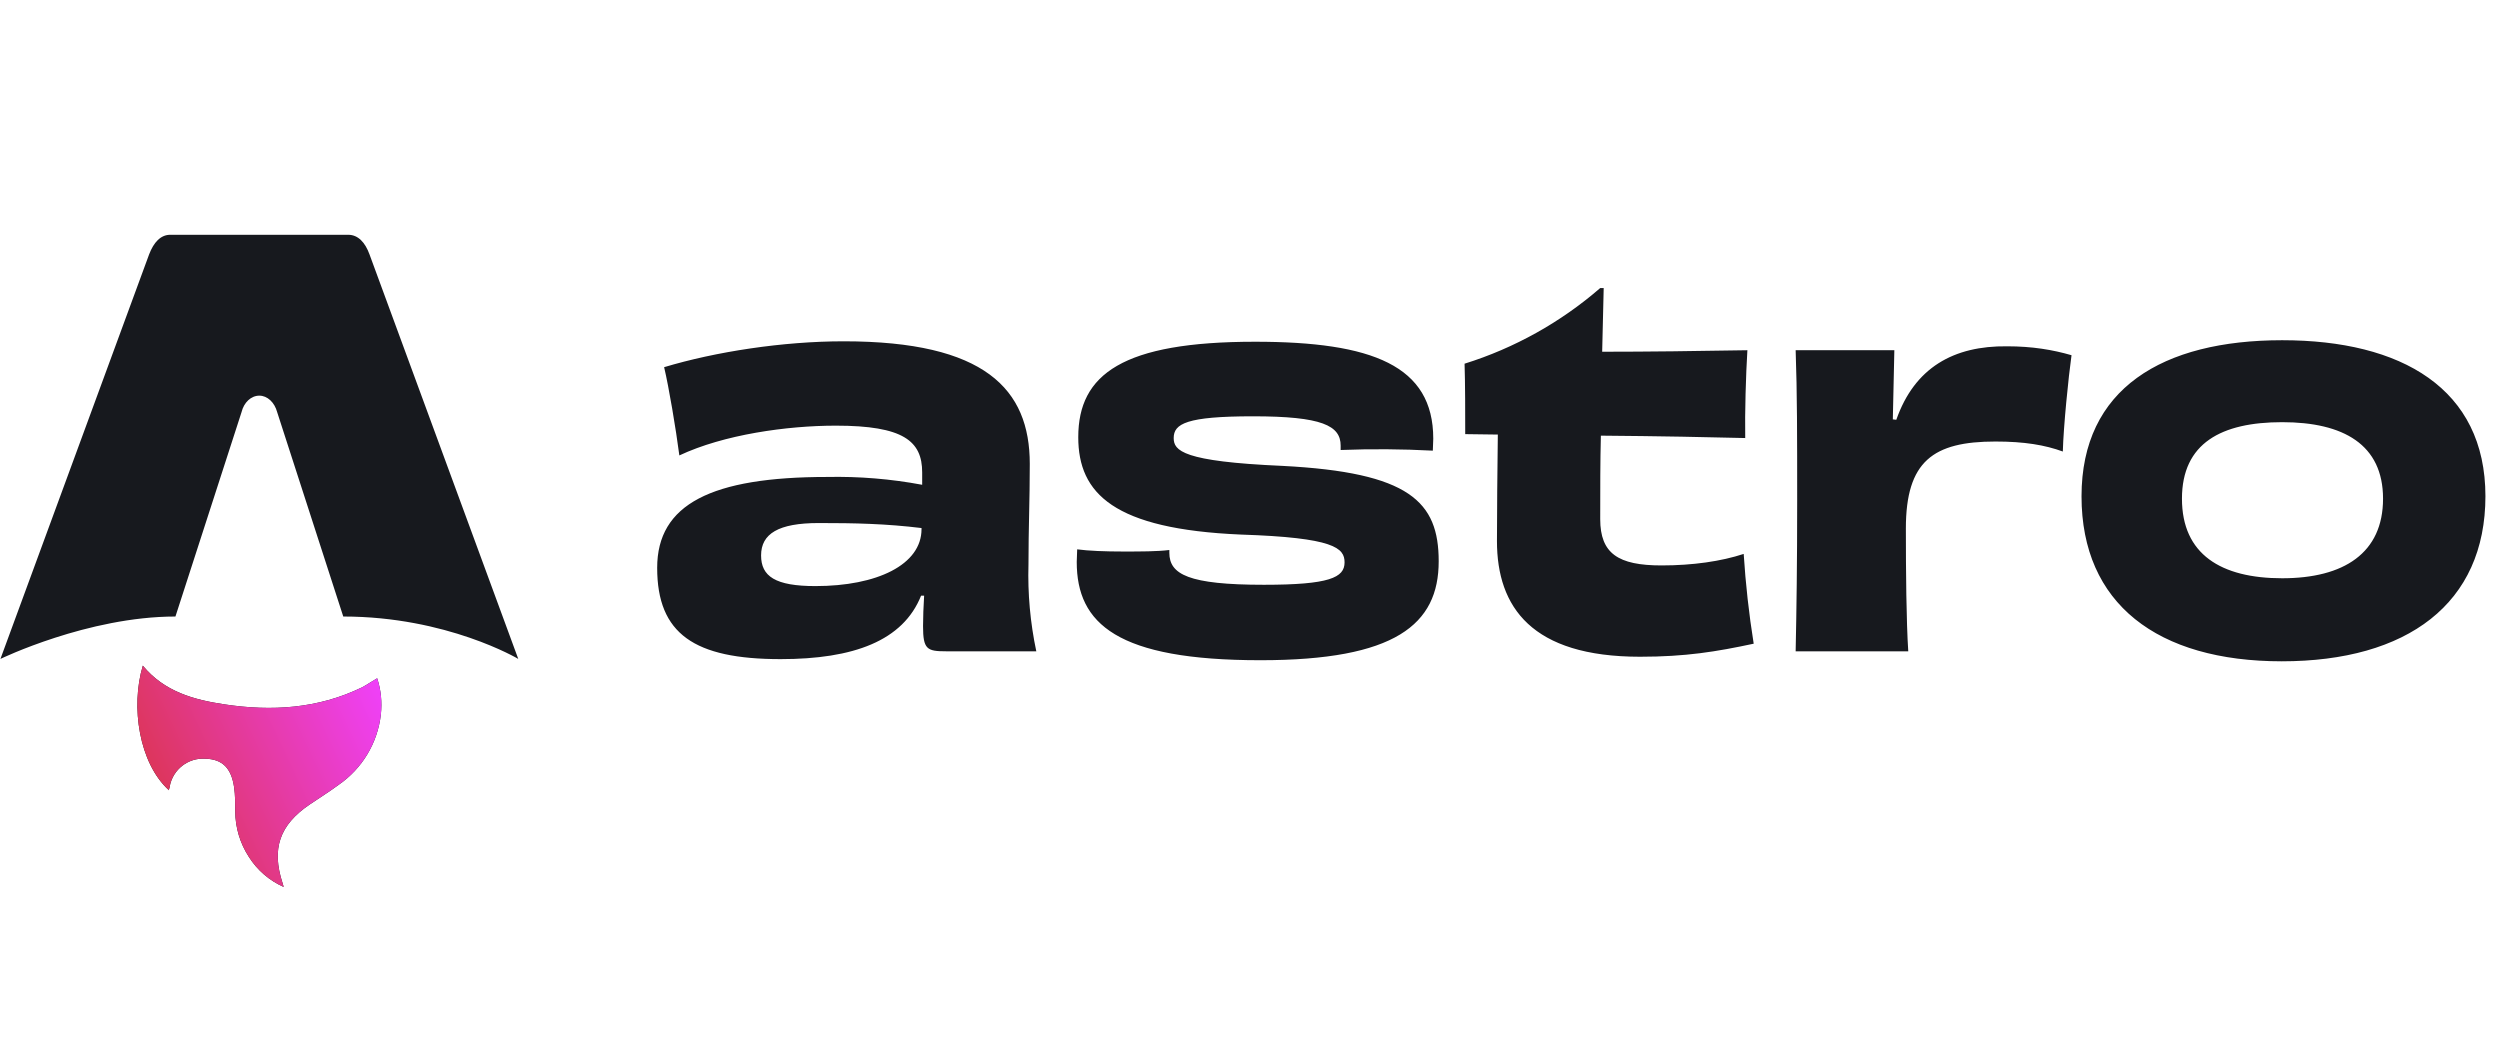
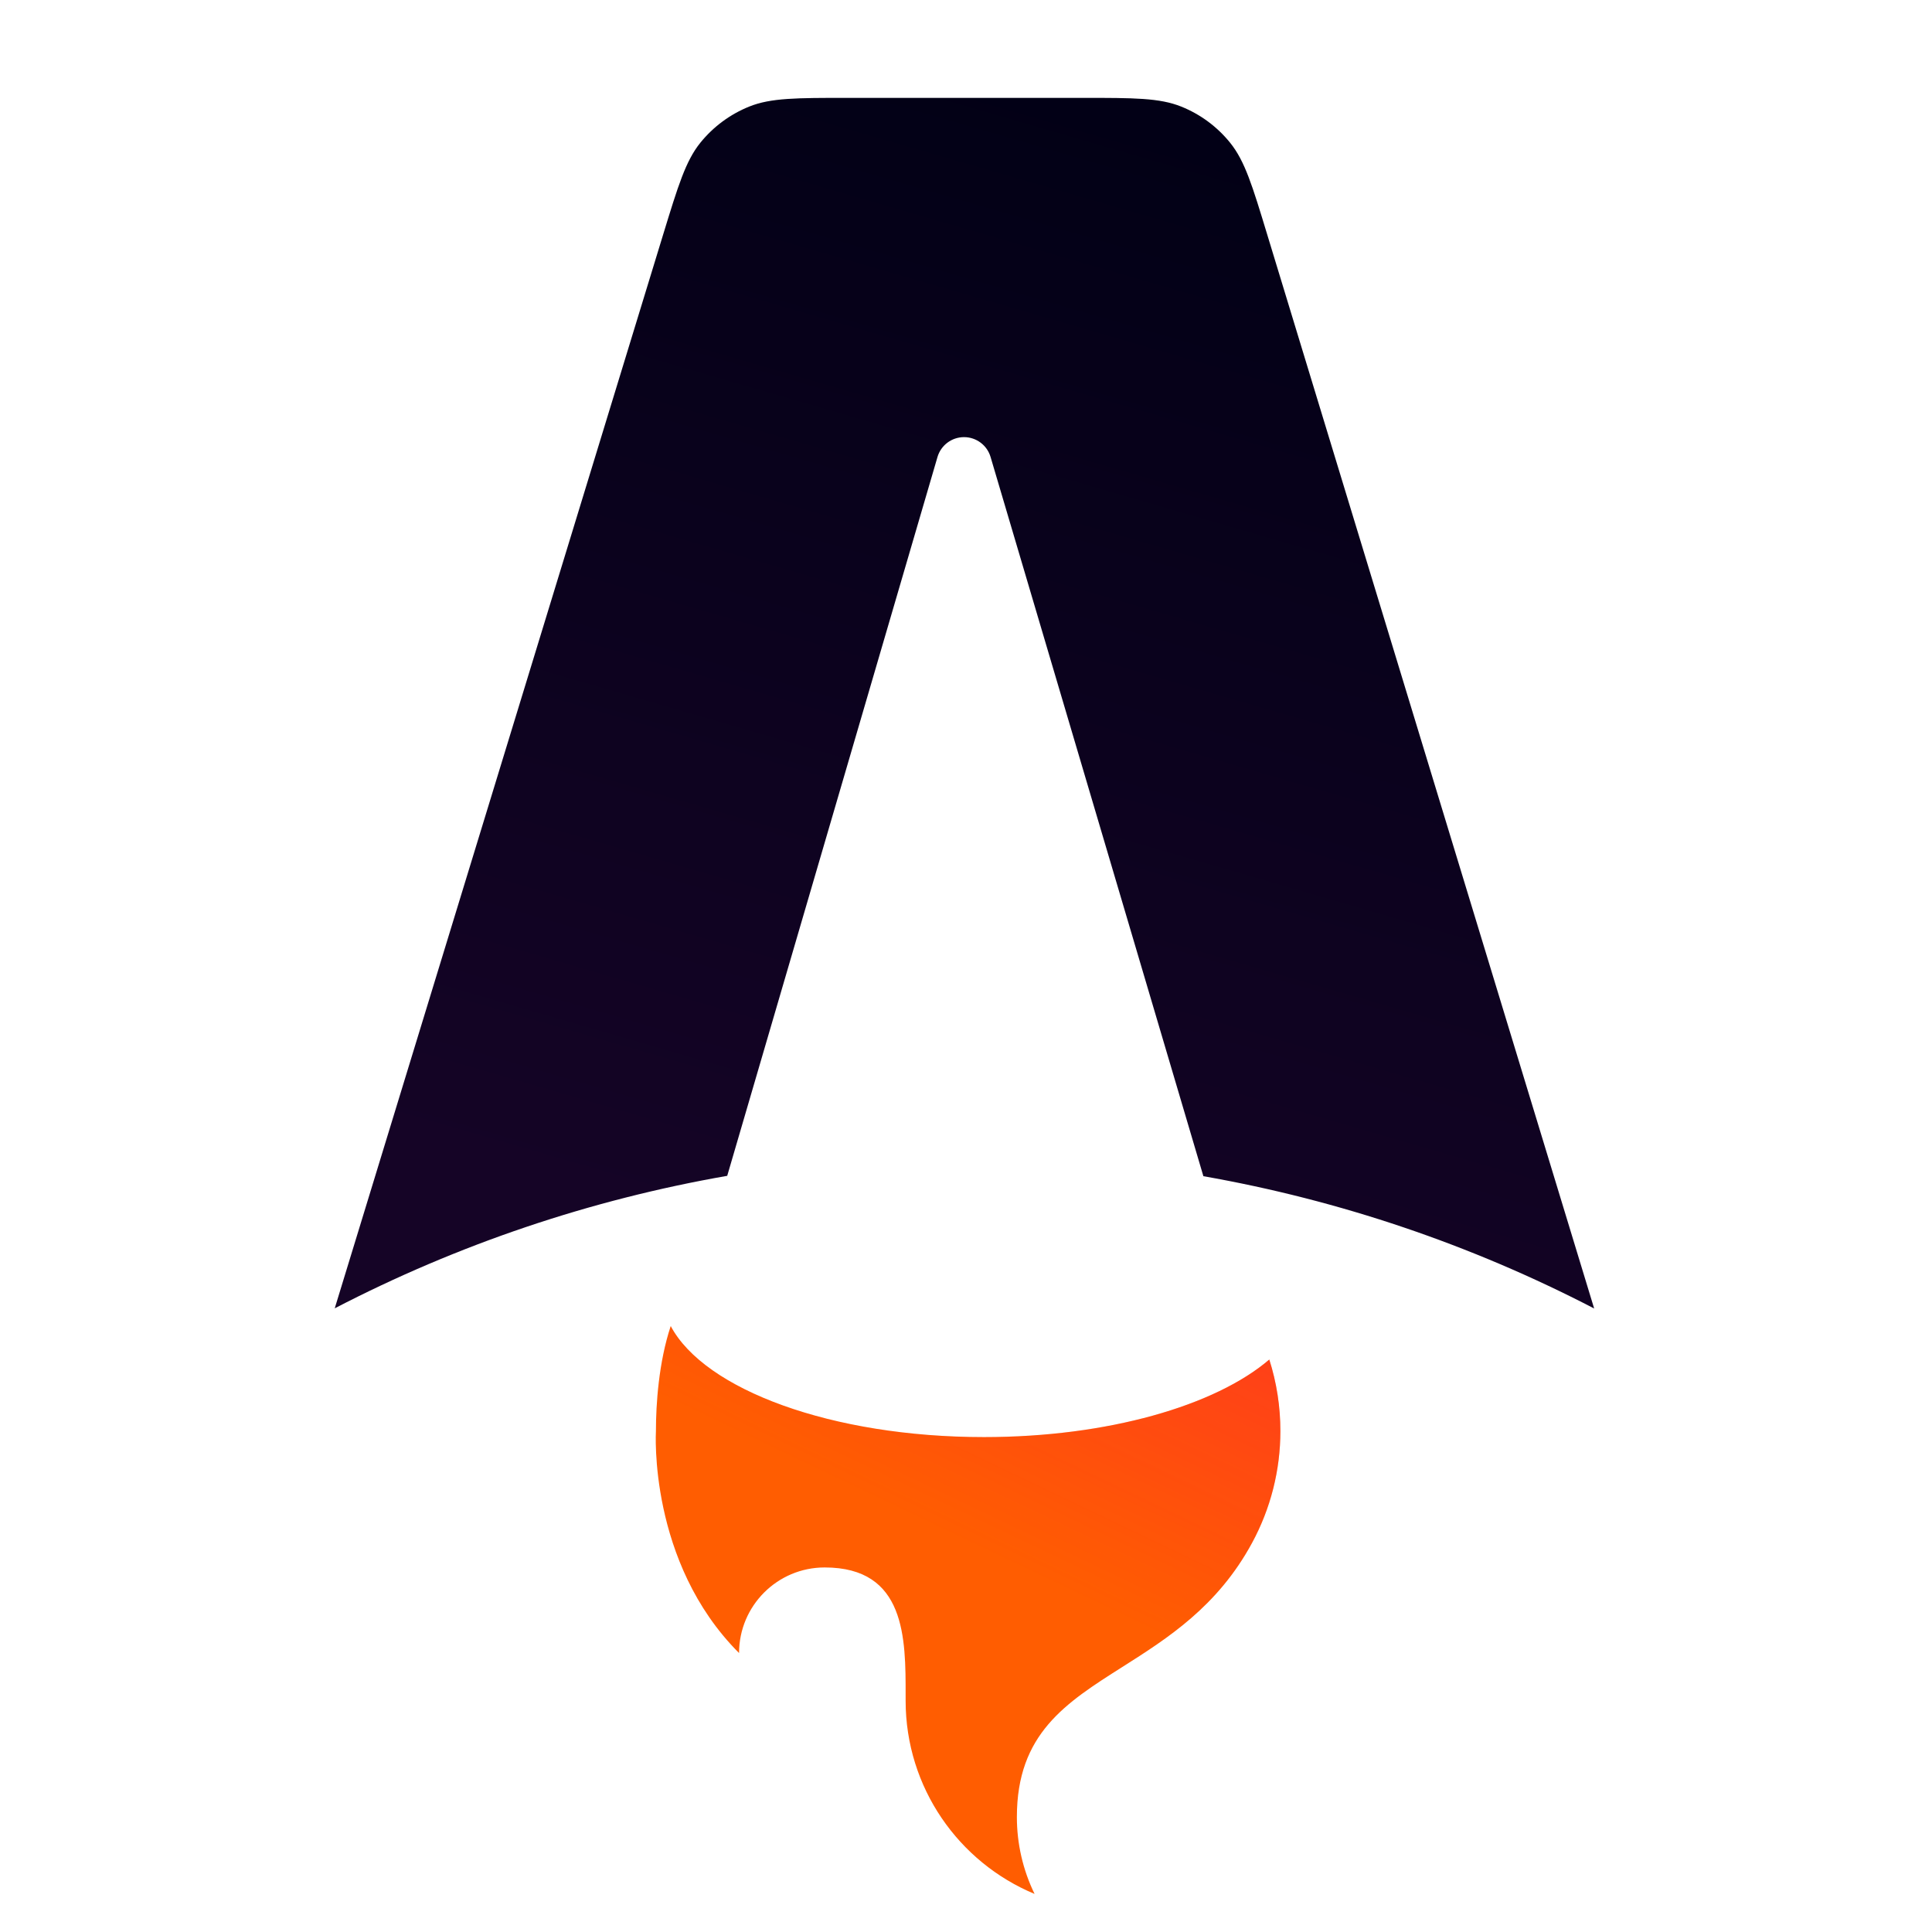
- <svg xmlns="http://www.w3.org/2000/svg" fill="none" width="115" height="48">
-   <path fill="#17191E" d="M7.77 36.35C6.4 35.11 6 32.51 6.57 30.62c.99 1.2 2.35 1.57 3.75 1.78 2.18.33 4.31.2 6.33-.78.23-.12.44-.27.7-.42.18.55.23 1.1.17 1.67a4.56 4.56 0 0 1-1.94 3.23c-.43.32-.9.61-1.34.91-1.38.94-1.76 2.03-1.24 3.62l.05.17a3.63 3.63 0 0 1-1.6-1.38 3.87 3.87 0 0 1-.63-2.1c0-.37 0-.74-.05-1.1-.13-.9-.55-1.3-1.33-1.32a1.56 1.56 0 0 0-1.63 1.26c0 .06-.03.12-.05.2Z" />
-   <path fill="url(#a)" d="M7.77 36.35C6.4 35.11 6 32.51 6.57 30.62c.99 1.2 2.35 1.57 3.75 1.78 2.18.33 4.31.2 6.33-.78.23-.12.44-.27.7-.42.18.55.23 1.1.17 1.67a4.56 4.56 0 0 1-1.94 3.23c-.43.32-.9.61-1.34.91-1.38.94-1.76 2.03-1.24 3.62l.05.17a3.63 3.63 0 0 1-1.6-1.38 3.87 3.87 0 0 1-.63-2.1c0-.37 0-.74-.05-1.1-.13-.9-.55-1.3-1.33-1.32a1.56 1.56 0 0 0-1.63 1.26c0 .06-.03.12-.05.2Z" />
-   <path fill="#17191E" d="M.02 30.31s4.02-1.95 8.05-1.95l3.04-9.4c.11-.45.44-.76.82-.76.37 0 .7.31.82.76l3.04 9.4c4.77 0 8.05 1.95 8.05 1.95L17 11.71c-.2-.56-.53-.91-.98-.91H7.83c-.44 0-.76.35-.97.9L.02 30.31Zm42.37-5.97c0 1.64-2.05 2.62-4.88 2.62-1.85 0-2.5-.45-2.5-1.41 0-1 .8-1.49 2.65-1.49 1.67 0 3.09.03 4.73.23v.05Zm.03-2.04a21.37 21.37 0 0 0-4.37-.36c-5.32 0-7.82 1.25-7.82 4.18 0 3.04 1.71 4.2 5.68 4.2 3.35 0 5.63-.84 6.46-2.92h.14c-.03.5-.05 1-.05 1.4 0 1.07.18 1.16 1.06 1.16h4.15a16.9 16.9 0 0 1-.36-4c0-1.67.06-2.93.06-4.62 0-3.45-2.07-5.64-8.56-5.64-2.8 0-5.9.48-8.26 1.19.22.93.54 2.83.7 4.06 2.04-.96 4.95-1.37 7.2-1.37 3.11 0 3.97.71 3.97 2.15v.57Zm11.37 3c-.56.07-1.33.07-2.12.07-.83 0-1.6-.03-2.12-.1l-.02.58c0 2.85 1.87 4.52 8.45 4.52 6.2 0 8.2-1.64 8.2-4.55 0-2.74-1.33-4.09-7.2-4.39-4.58-.2-4.99-.7-4.99-1.28 0-.66.59-1 3.65-1 3.18 0 4.03.43 4.03 1.35v.2a46.13 46.13 0 0 1 4.24.03l.02-.55c0-3.36-2.8-4.46-8.2-4.46-6.08 0-8.13 1.49-8.13 4.39 0 2.6 1.64 4.23 7.48 4.48 4.3.14 4.77.62 4.77 1.28 0 .7-.7 1.03-3.71 1.03-3.47 0-4.35-.48-4.35-1.47v-.13Zm19.82-12.05a17.5 17.5 0 0 1-6.24 3.48c.03.84.03 2.4.03 3.24l1.5.02c-.02 1.63-.04 3.6-.04 4.9 0 3.04 1.6 5.32 6.58 5.32 2.1 0 3.5-.23 5.23-.6a43.77 43.77 0 0 1-.46-4.13c-1.03.34-2.34.53-3.78.53-2 0-2.82-.55-2.82-2.13 0-1.37 0-2.65.03-3.84 2.57.02 5.13.07 6.64.11-.02-1.18.03-2.9.1-4.04-2.2.04-4.65.07-6.68.07l.07-2.93h-.16Zm13.46 6.04a767.33 767.33 0 0 1 .07-3.18H82.6c.07 1.96.07 3.98.07 6.92 0 2.95-.03 4.99-.07 6.93h5.18c-.09-1.37-.11-3.68-.11-5.65 0-3.1 1.26-4 4.12-4 1.33 0 2.28.16 3.1.46.03-1.16.26-3.43.4-4.43-.86-.25-1.81-.41-2.96-.41-2.46-.03-4.26.98-5.1 3.38l-.17-.02Zm22.55 3.65c0 2.5-1.8 3.66-4.64 3.66-2.81 0-4.61-1.1-4.61-3.66s1.82-3.52 4.61-3.52c2.82 0 4.64 1.03 4.64 3.52Zm4.71-.11c0-4.96-3.87-7.18-9.35-7.18-5.5 0-9.23 2.22-9.23 7.18 0 4.94 3.49 7.59 9.21 7.59 5.77 0 9.37-2.65 9.37-7.6Z" />
+ <svg xmlns="http://www.w3.org/2000/svg" viewBox="0 0 128 128">
  <defs>
-     <linearGradient id="a" x1="6.33" x2="19.43" y1="40.8" y2="34.6" gradientUnits="userSpaceOnUse">
-       <stop stop-color="#D83333" />
-       <stop offset="1" stop-color="#F041FF" />
+     <linearGradient id="a" x1="882.997" x2="638.955" y1="27.113" y2="866.902" gradientTransform="scale(.1)" gradientUnits="userSpaceOnUse">
+       <stop offset="0" stop-color="#000014" />
+       <stop offset="1" stop-color="#150426" />
+     </linearGradient>
+     <linearGradient id="b" x1="1001.68" x2="790.326" y1="652.45" y2="1094.91" gradientTransform="scale(.1)" gradientUnits="userSpaceOnUse">
+       <stop offset="0" stop-color="#ff1639" />
+       <stop offset="1" stop-color="#ff1639" stop-opacity="0" />
    </linearGradient>
  </defs>
+   <path fill="url(#a)" d="M81.504 9.465c.973 1.207 1.469 2.836 2.457 6.09l21.656 71.136a90.079 90.079 0 0 0-25.89-8.765L65.629 30.28a1.833 1.833 0 0 0-3.52.004L48.18 77.902a90.104 90.104 0 0 0-26.003 8.778l21.758-71.14c.996-3.25 1.492-4.876 2.464-6.083a8.023 8.023 0 0 1 3.243-2.398c1.433-.575 3.136-.575 6.535-.575H71.72c3.402 0 5.105 0 6.543.579a7.988 7.988 0 0 1 3.242 2.402Zm0 0" />
+   <path fill="#ff5d01" d="M84.094 90.074c-3.57 3.055-10.696 5.137-18.903 5.137-10.07 0-18.515-3.137-20.754-7.356-.8 2.418-.98 5.184-.98 6.954 0 0-.527 8.675 5.508 14.71a5.671 5.671 0 0 1 5.672-5.671c5.37 0 5.367 4.683 5.363 8.488v.336c0 5.773 3.527 10.719 8.543 12.805a11.62 11.62 0 0 1-1.172-5.098c0-5.508 3.23-7.555 6.988-9.938 2.989-1.894 6.309-4 8.594-8.222a15.513 15.513 0 0 0 1.875-7.41 15.55 15.55 0 0 0-.734-4.735Zm0 0" />
+   <path fill="url(#b)" d="M84.094 90.074c-3.57 3.055-10.696 5.137-18.903 5.137-10.07 0-18.515-3.137-20.754-7.356-.8 2.418-.98 5.184-.98 6.954 0 0-.527 8.675 5.508 14.71a5.671 5.671 0 0 1 5.672-5.671c5.37 0 5.367 4.683 5.363 8.488v.336c0 5.773 3.527 10.719 8.543 12.805a11.62 11.62 0 0 1-1.172-5.098c0-5.508 3.23-7.555 6.988-9.938 2.989-1.894 6.309-4 8.594-8.222a15.513 15.513 0 0 0 1.875-7.41 15.55 15.55 0 0 0-.734-4.735Zm0 0" />
</svg>
